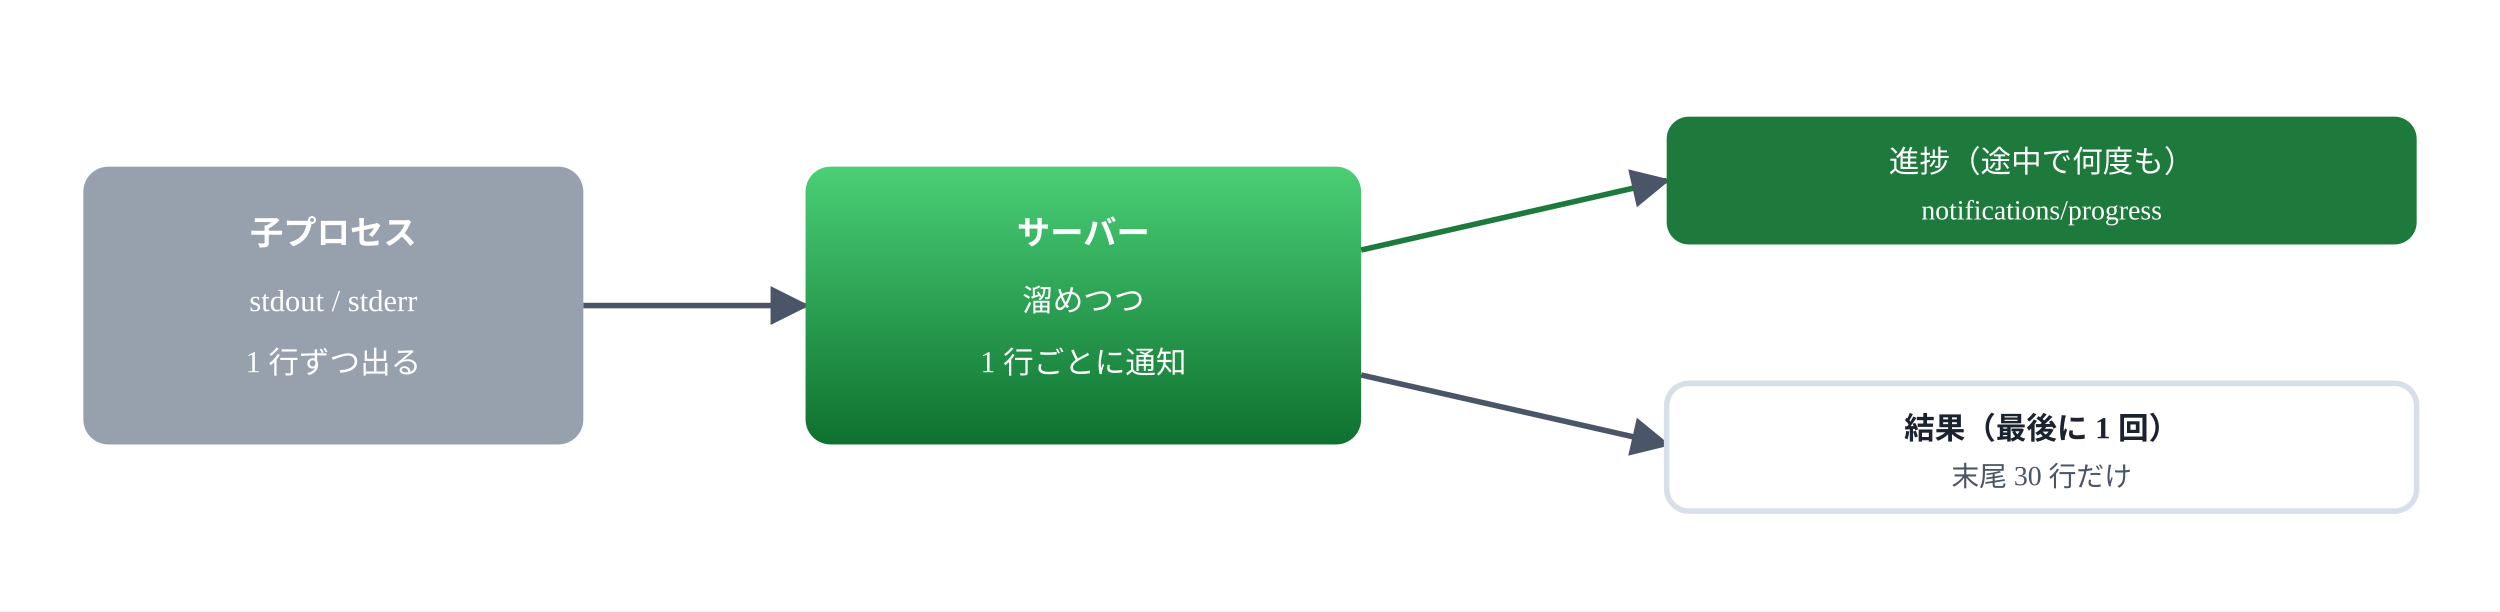
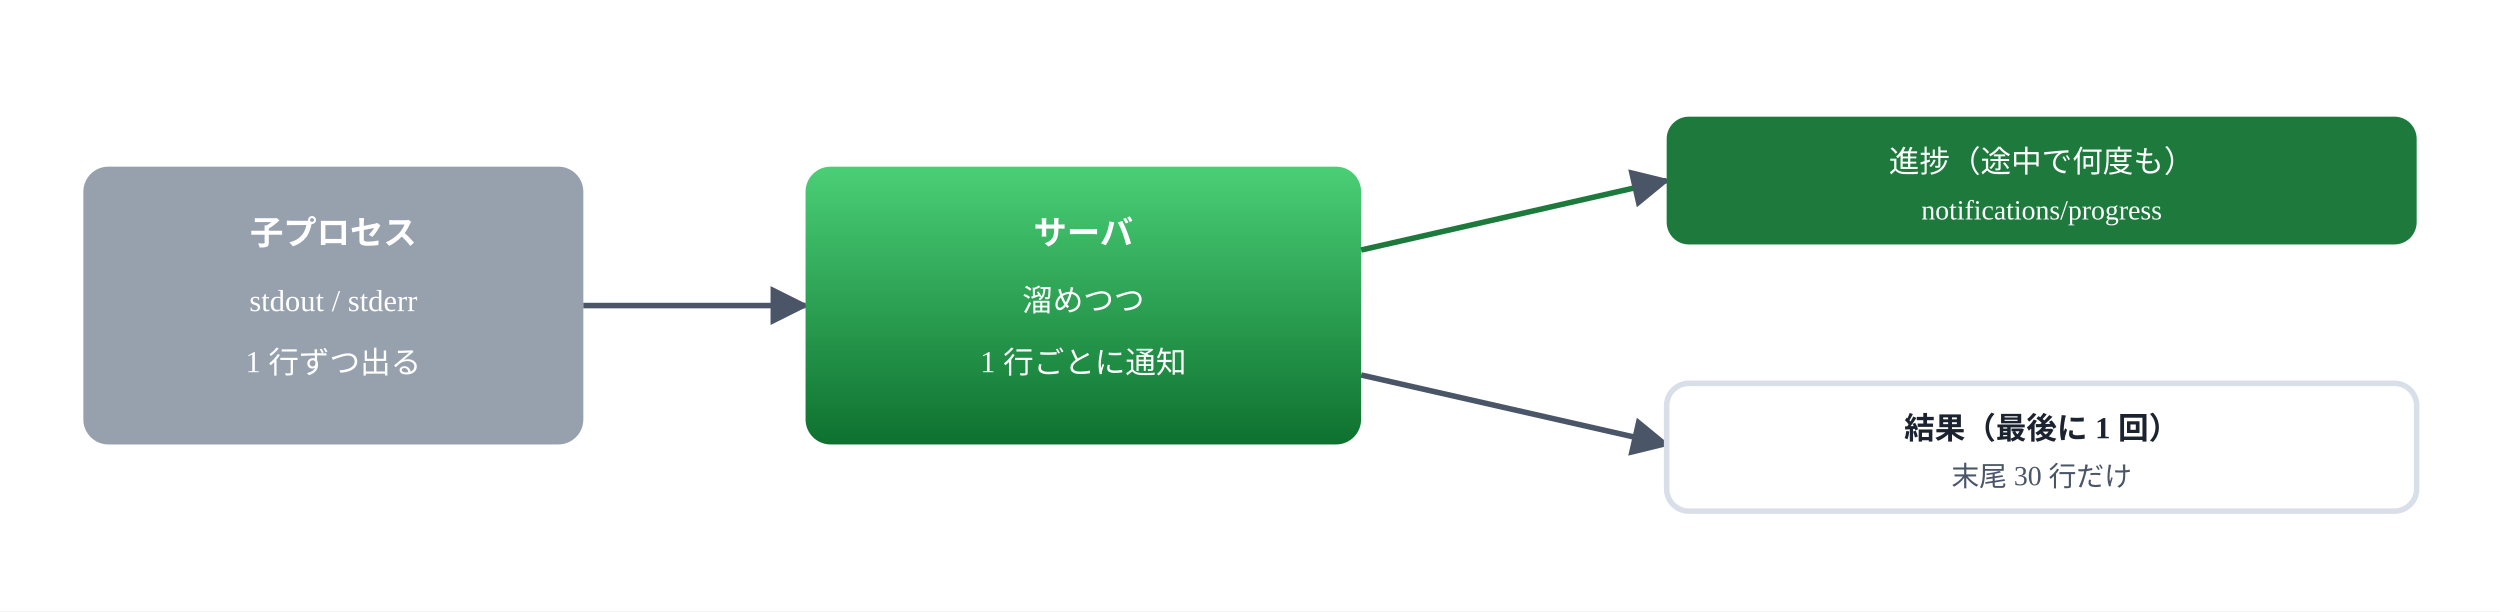
<svg xmlns="http://www.w3.org/2000/svg" viewBox="0 0 900 220" width="900" height="220" role="img" aria-label="出力の1行ごとに進捗が流れる">
  <defs>
    <linearGradient id="i1" x1="0" y1="1" x2="0" y2="0">
      <stop offset="0" stop-color="hsl(140,78%,25%)" />
      <stop offset="1" stop-color="hsl(140,58%,55%)" />
    </linearGradient>
    <marker id="i2" viewBox="0 0 10 10" refX="9" refY="5" markerWidth="7" markerHeight="7" orient="auto-start-reverse">
      <path d="M 0 0 L 10 5 L 0 10 z" fill="#4a5568" />
    </marker>
  </defs>
  <rect width="100%" height="100%" fill="#ffffff" />
  <rect x="30" y="60" width="180" height="100" rx="9" fill="#97a1ae" />
  <text x="120" y="88" text-anchor="middle" font-size="12" font-weight="700" fill="#fff">子プロセス</text>
  <text x="120" y="112" text-anchor="middle" font-size="11" fill="#fff">stdout / stderr</text>
  <text x="120" y="134" text-anchor="middle" font-size="11" fill="#fff">1 行ずつ出る</text>
  <line x1="210" y1="110" x2="290" y2="110" stroke="#4a5568" stroke-width="2" marker-end="url(#i2)" />
  <rect x="290" y="60" width="200" height="100" rx="9" fill="url(#i1)" />
-   <text x="390" y="88" text-anchor="middle" font-size="12" font-weight="700" fill="#fff">サーバー</text>
+   <text x="390" y="88" text-anchor="middle" font-size="12" font-weight="700" fill="#fff">サーバ</text>
  <text x="390" y="112" text-anchor="middle" font-size="11" fill="#fff">溜めつつ</text>
  <text x="390" y="134" text-anchor="middle" font-size="11" fill="#fff">1 行ごとに通知</text>
  <line x1="490" y1="90" x2="600" y2="65" stroke="#1d7a3c" stroke-width="2" marker-end="url(#i2)" />
  <rect x="600" y="42" width="270" height="46" rx="8" fill="#1d7a3c" />
  <text x="735" y="62" text-anchor="middle" font-size="11" fill="#fff">進捗（途中で何度も）</text>
  <text x="735" y="79" text-anchor="middle" font-size="10" fill="#fff">notifications/progress</text>
  <line x1="490" y1="135" x2="600" y2="160" stroke="#4a5568" stroke-width="2" marker-end="url(#i2)" />
  <rect x="600" y="138" width="270" height="46" rx="8" fill="#ffffff" stroke="#d9dfe8" stroke-width="2" />
  <text x="735" y="158" text-anchor="middle" font-size="11" font-weight="700" fill="#1c2330">結果（最後に 1 回）</text>
  <text x="735" y="175" text-anchor="middle" font-size="10" fill="#4a5568">末尾 30 行だけ</text>
</svg>
